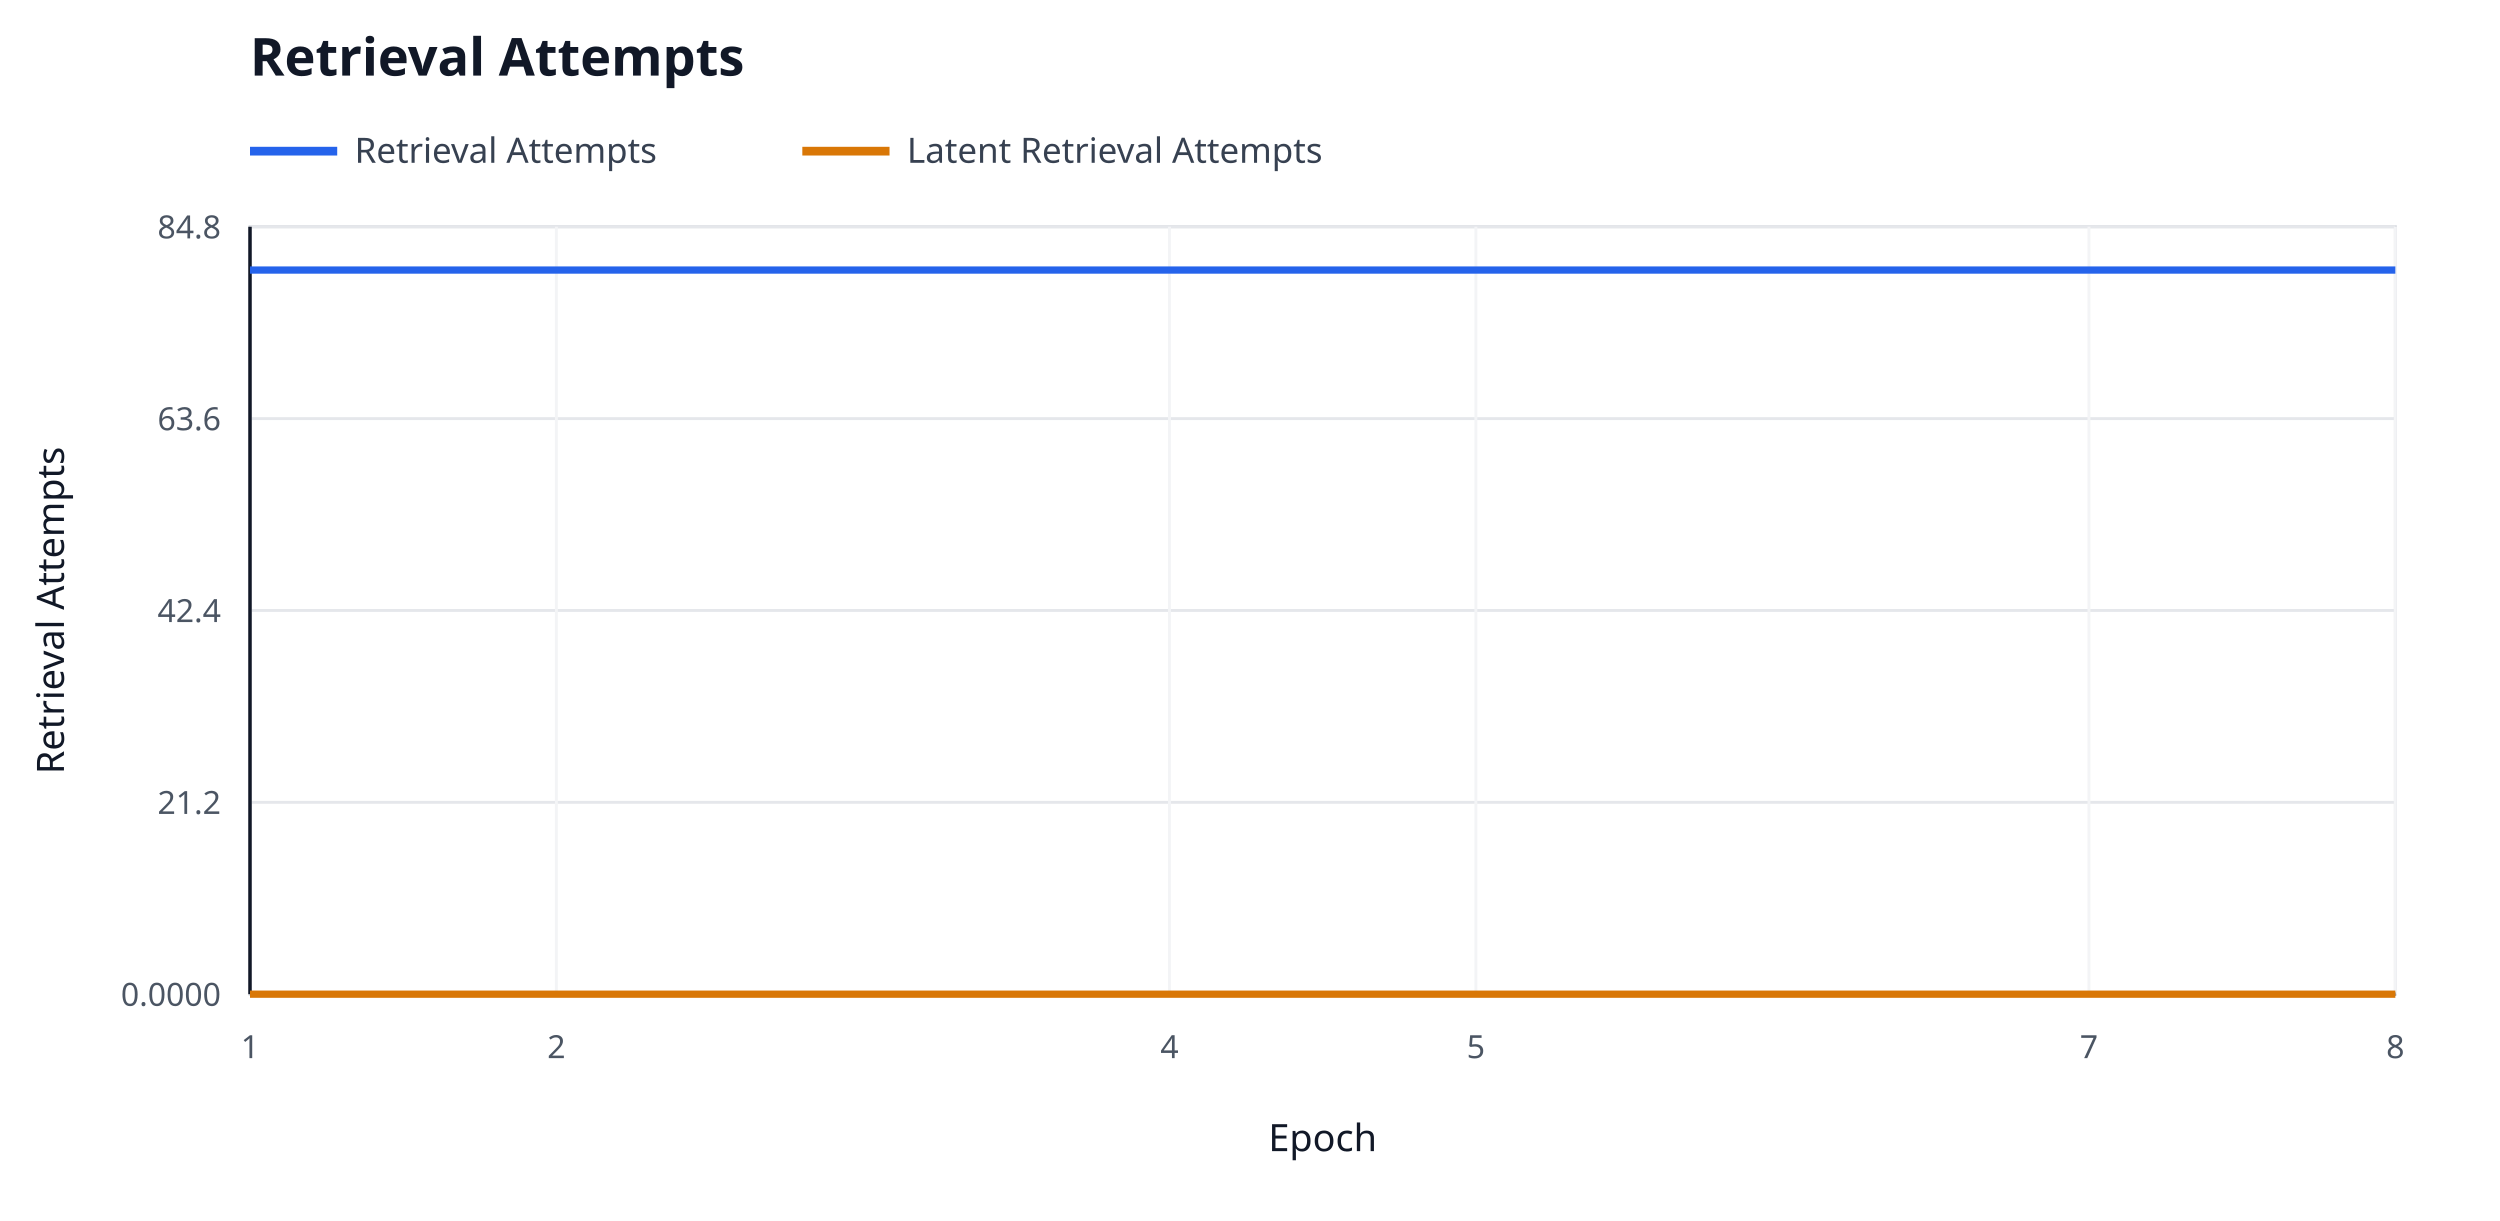
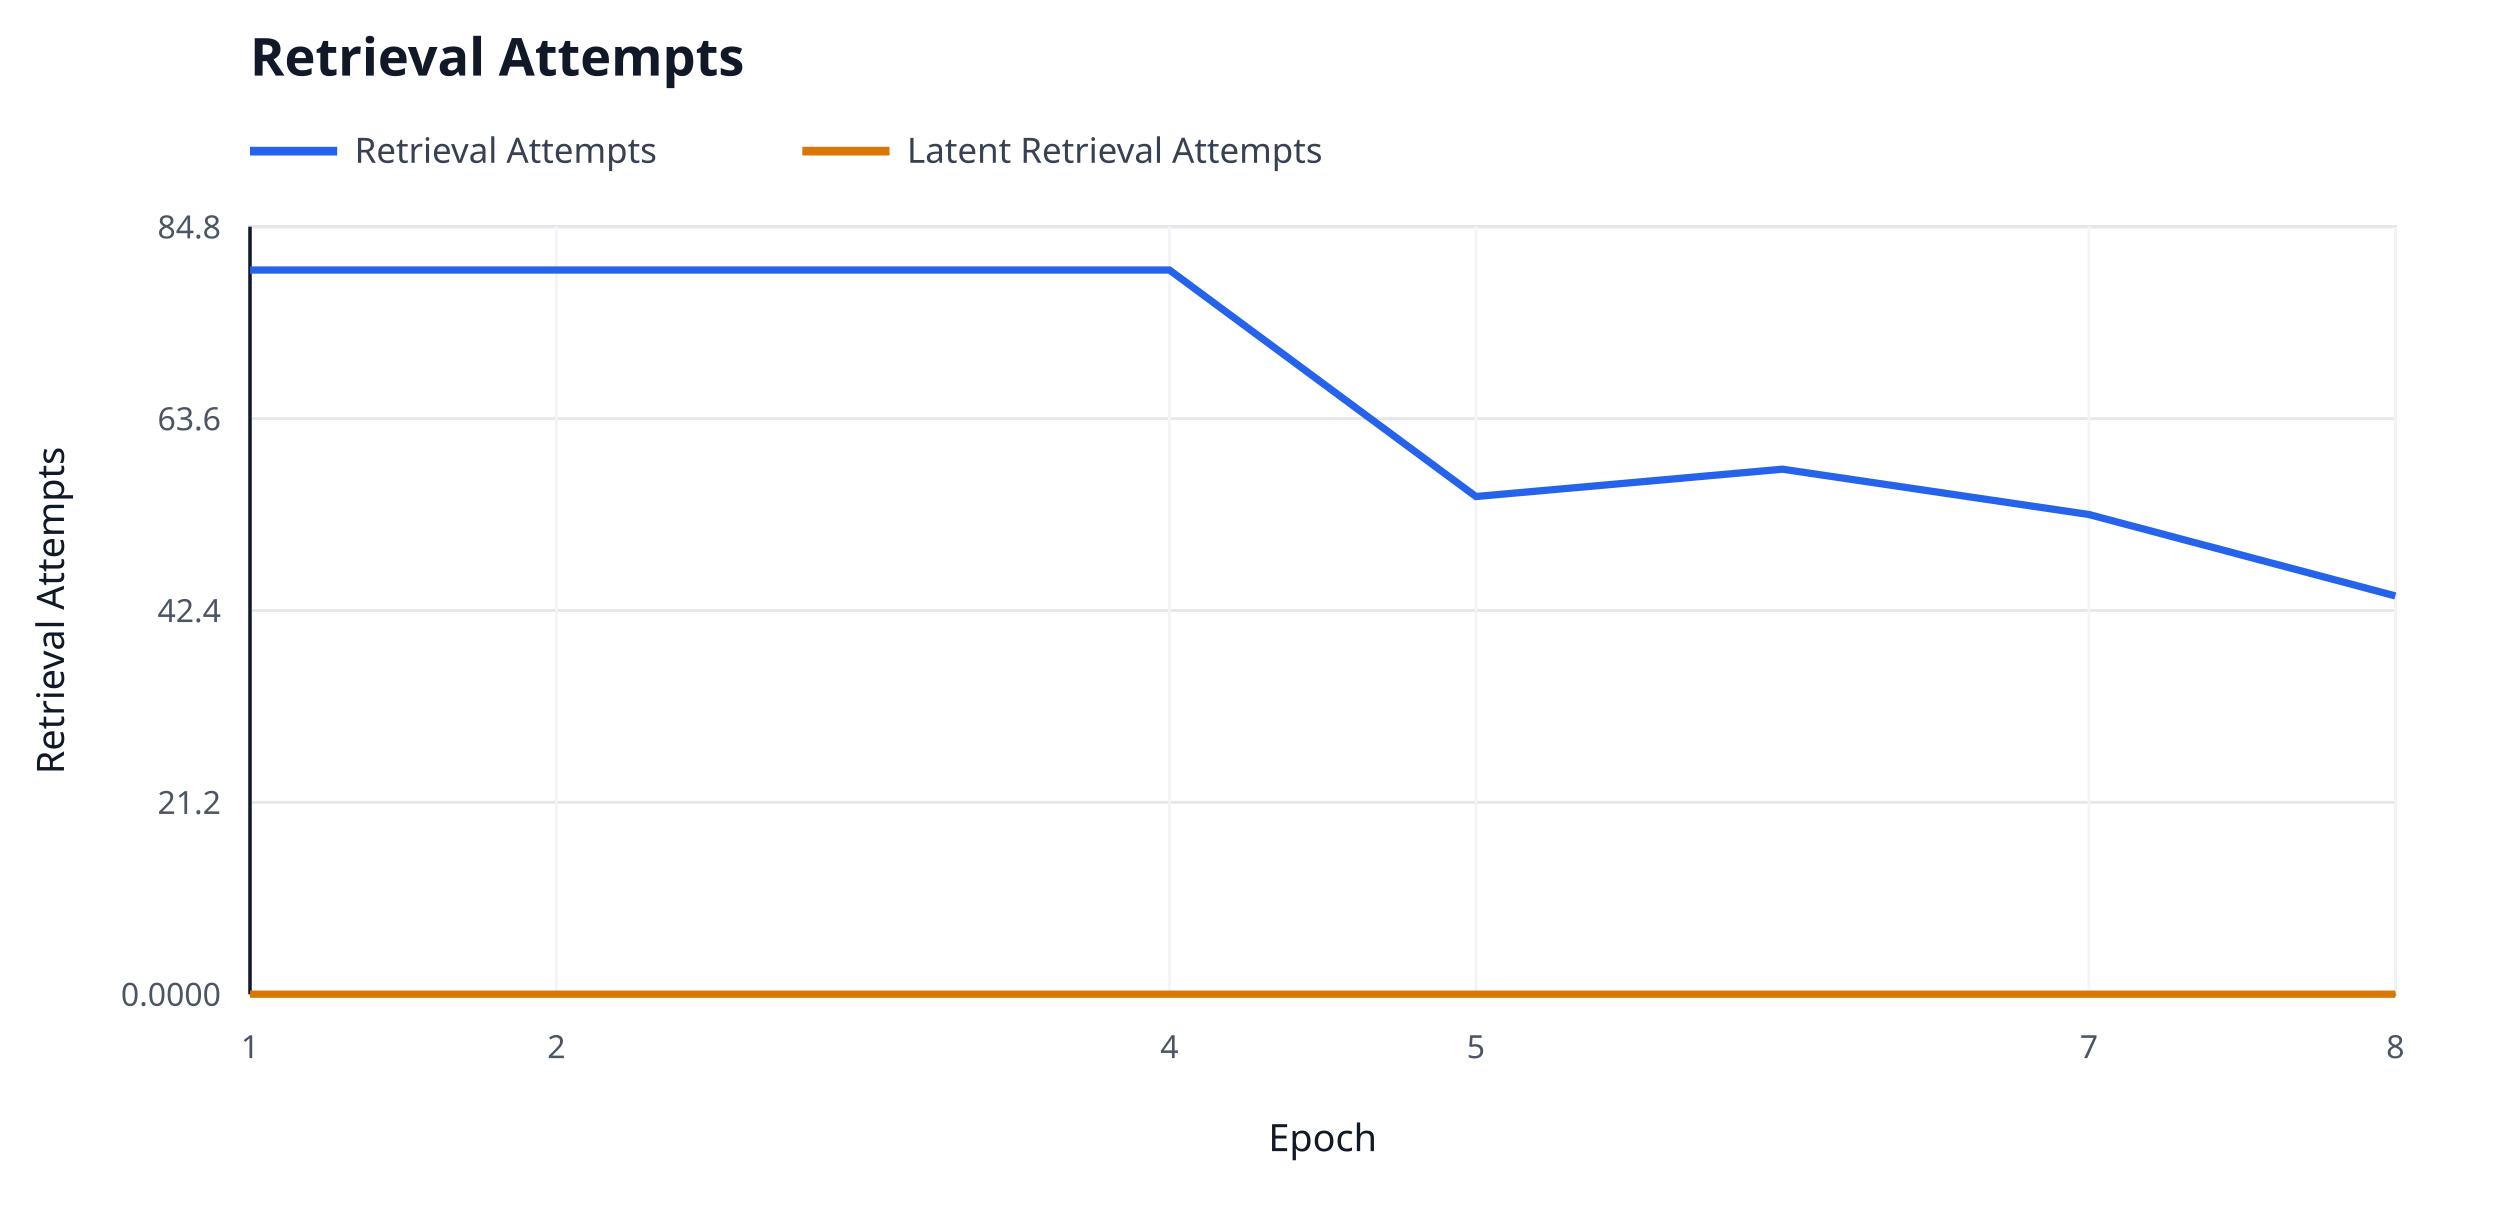
<svg xmlns="http://www.w3.org/2000/svg" width="860" height="420" viewBox="0 0 860 420">
  <rect width="100%" height="100%" fill="#ffffff" />
  <text x="86" y="26" font-family="sans-serif" font-size="18" font-weight="700" fill="#111827">Retrieval Attempts</text>
  <line x1="86" y1="52" x2="116" y2="52" stroke="#2563eb" stroke-width="3" />
  <text x="122" y="56" font-family="sans-serif" font-size="12" fill="#374151">Retrieval Attempts</text>
  <line x1="276" y1="52" x2="306" y2="52" stroke="#d97706" stroke-width="3" />
  <text x="312" y="56" font-family="sans-serif" font-size="12" fill="#374151">Latent Retrieval Attempts</text>
  <rect x="86" y="78" width="738" height="264" fill="#ffffff" stroke="#d1d5db" />
  <line x1="86" y1="342.0" x2="824" y2="342.0" stroke="#e5e7eb" stroke-width="1" />
  <text x="76" y="346.0" font-family="sans-serif" font-size="11" text-anchor="end" fill="#4b5563">0.0000</text>
  <line x1="86" y1="276.0" x2="824" y2="276.0" stroke="#e5e7eb" stroke-width="1" />
  <text x="76" y="280.0" font-family="sans-serif" font-size="11" text-anchor="end" fill="#4b5563">21.2</text>
  <line x1="86" y1="210.0" x2="824" y2="210.0" stroke="#e5e7eb" stroke-width="1" />
  <text x="76" y="214.0" font-family="sans-serif" font-size="11" text-anchor="end" fill="#4b5563">42.4</text>
  <line x1="86" y1="144.0" x2="824" y2="144.0" stroke="#e5e7eb" stroke-width="1" />
  <text x="76" y="148.0" font-family="sans-serif" font-size="11" text-anchor="end" fill="#4b5563">63.6</text>
  <line x1="86" y1="78.0" x2="824" y2="78.0" stroke="#e5e7eb" stroke-width="1" />
  <text x="76" y="82.0" font-family="sans-serif" font-size="11" text-anchor="end" fill="#4b5563">84.8</text>
  <line x1="86.0" y1="78" x2="86.0" y2="342" stroke="#f3f4f6" stroke-width="1" />
  <text x="86.0" y="364" font-family="sans-serif" font-size="11" text-anchor="middle" fill="#4b5563">1</text>
  <line x1="191.4" y1="78" x2="191.4" y2="342" stroke="#f3f4f6" stroke-width="1" />
  <text x="191.4" y="364" font-family="sans-serif" font-size="11" text-anchor="middle" fill="#4b5563">2</text>
  <line x1="402.3" y1="78" x2="402.3" y2="342" stroke="#f3f4f6" stroke-width="1" />
  <text x="402.3" y="364" font-family="sans-serif" font-size="11" text-anchor="middle" fill="#4b5563">4</text>
  <line x1="507.7" y1="78" x2="507.7" y2="342" stroke="#f3f4f6" stroke-width="1" />
  <text x="507.7" y="364" font-family="sans-serif" font-size="11" text-anchor="middle" fill="#4b5563">5</text>
  <line x1="718.6" y1="78" x2="718.6" y2="342" stroke="#f3f4f6" stroke-width="1" />
  <text x="718.6" y="364" font-family="sans-serif" font-size="11" text-anchor="middle" fill="#4b5563">7</text>
  <line x1="824.0" y1="78" x2="824.0" y2="342" stroke="#f3f4f6" stroke-width="1" />
  <text x="824.0" y="364" font-family="sans-serif" font-size="11" text-anchor="middle" fill="#4b5563">8</text>
  <line x1="86" y1="342" x2="824" y2="342" stroke="#111827" stroke-width="1.2" />
  <line x1="86" y1="78" x2="86" y2="342" stroke="#111827" stroke-width="1.2" />
  <text x="455.0" y="396" font-family="sans-serif" font-size="13" text-anchor="middle" fill="#111827">Epoch</text>
  <text transform="translate(22 210.0) rotate(-90)" font-family="sans-serif" font-size="13" text-anchor="middle" fill="#111827">Retrieval Attempts</text>
-   <polyline fill="none" stroke="#2563eb" stroke-width="2.5" points="86.0,92.9 191.4,92.9 296.9,92.9 402.3,92.9 507.7,92.9 613.1,92.9 718.6,92.9 824.0,92.9" />
+   <polyline fill="none" stroke="#2563eb" stroke-width="2.5" points="86.0,92.9 191.4,92.9 296.9,92.9 402.3,92.9 507.7,170.8 613.1,161.4 718.6,177.0 824.0,205.0" />
  <polyline fill="none" stroke="#d97706" stroke-width="2.5" points="86.0,342.0 191.4,342.0 296.9,342.0 402.3,342.0 507.7,342.0 613.1,342.0 718.6,342.0 824.0,342.0" />
</svg>
